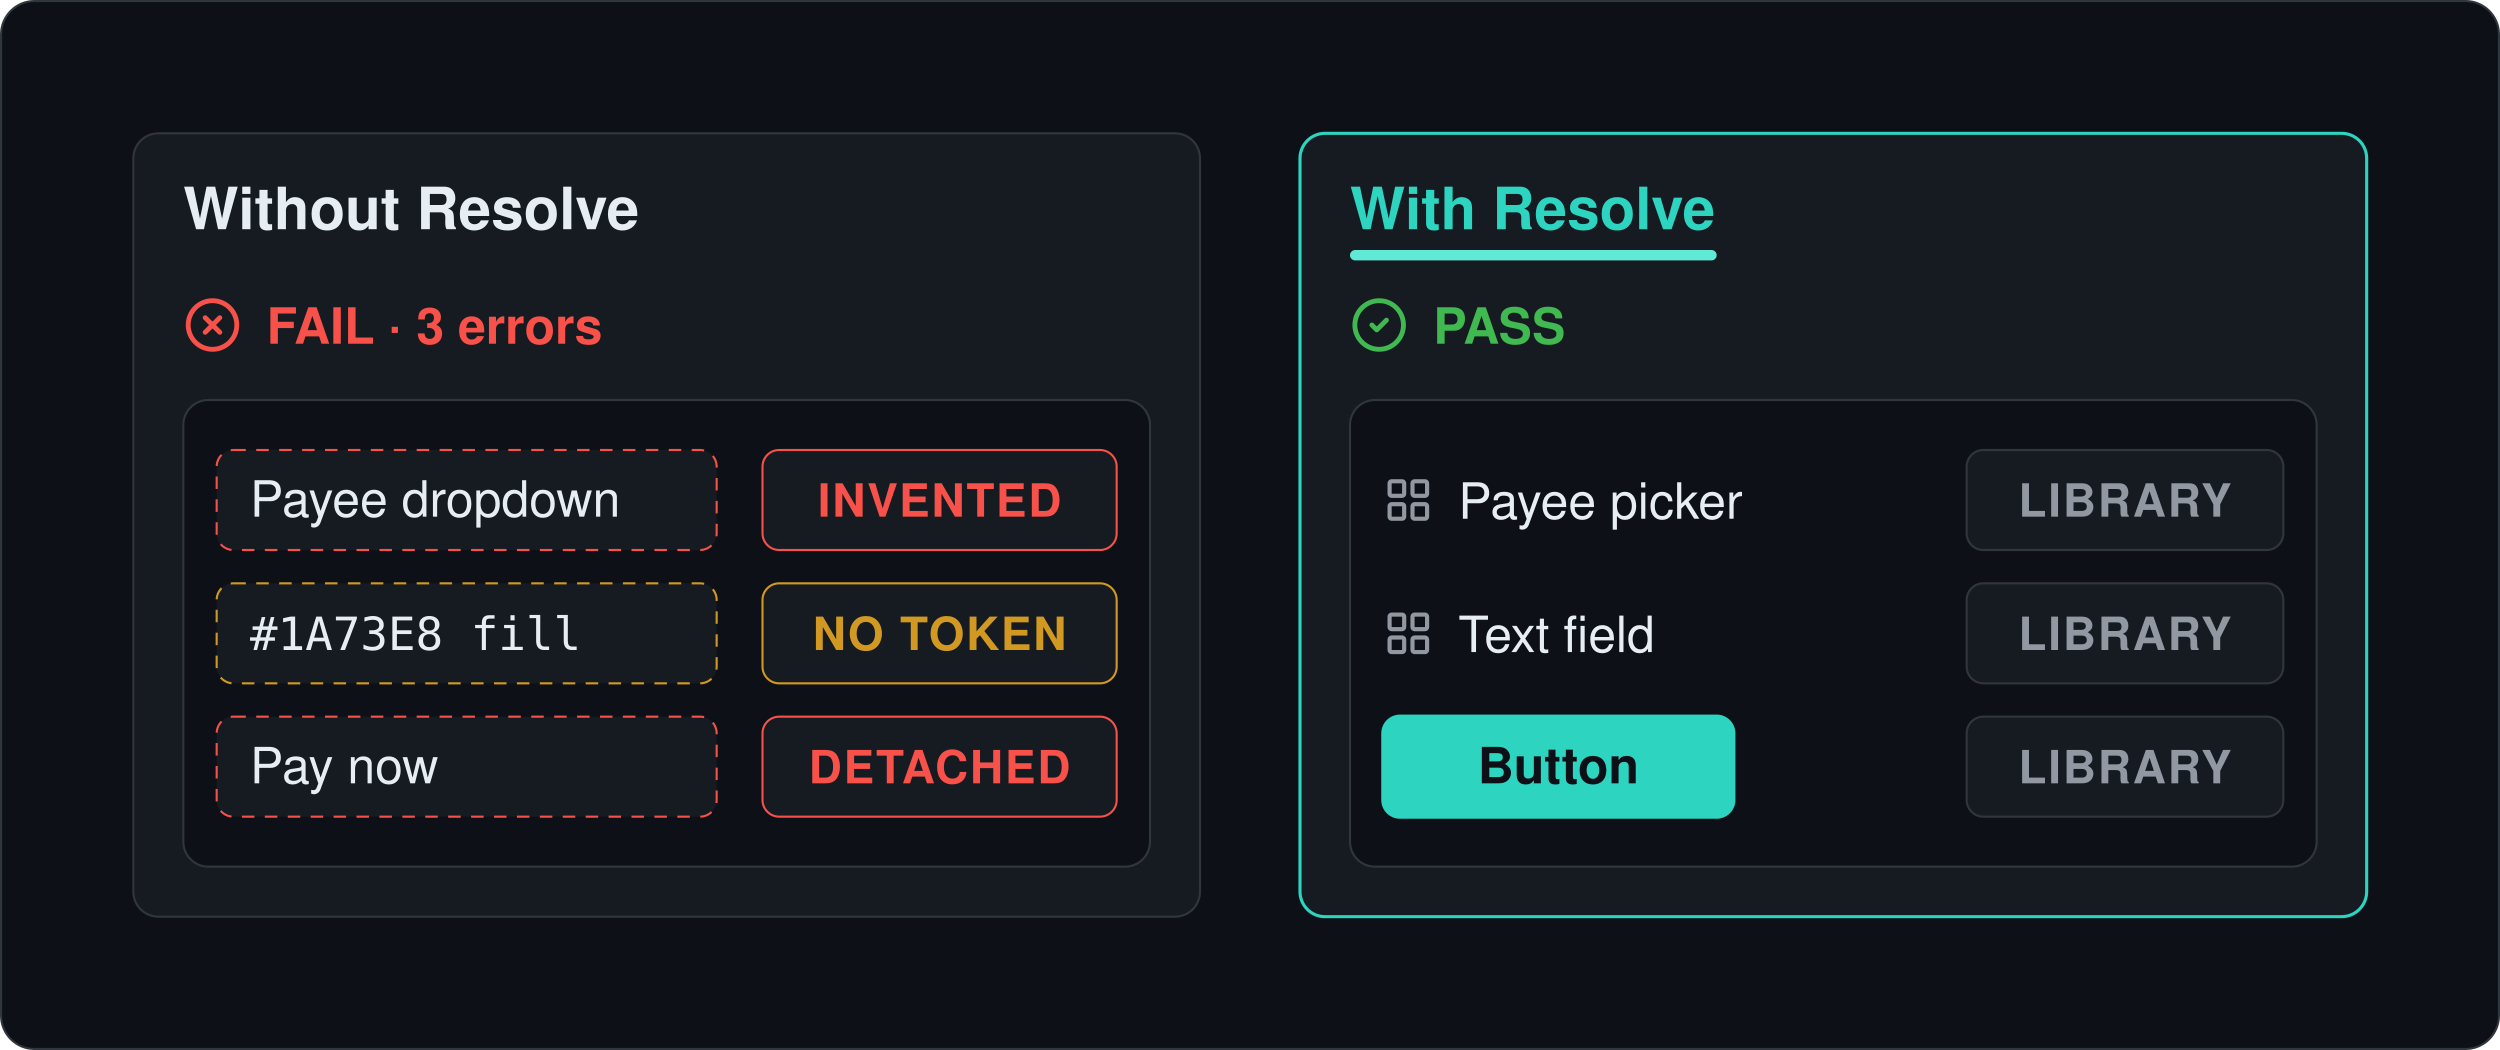
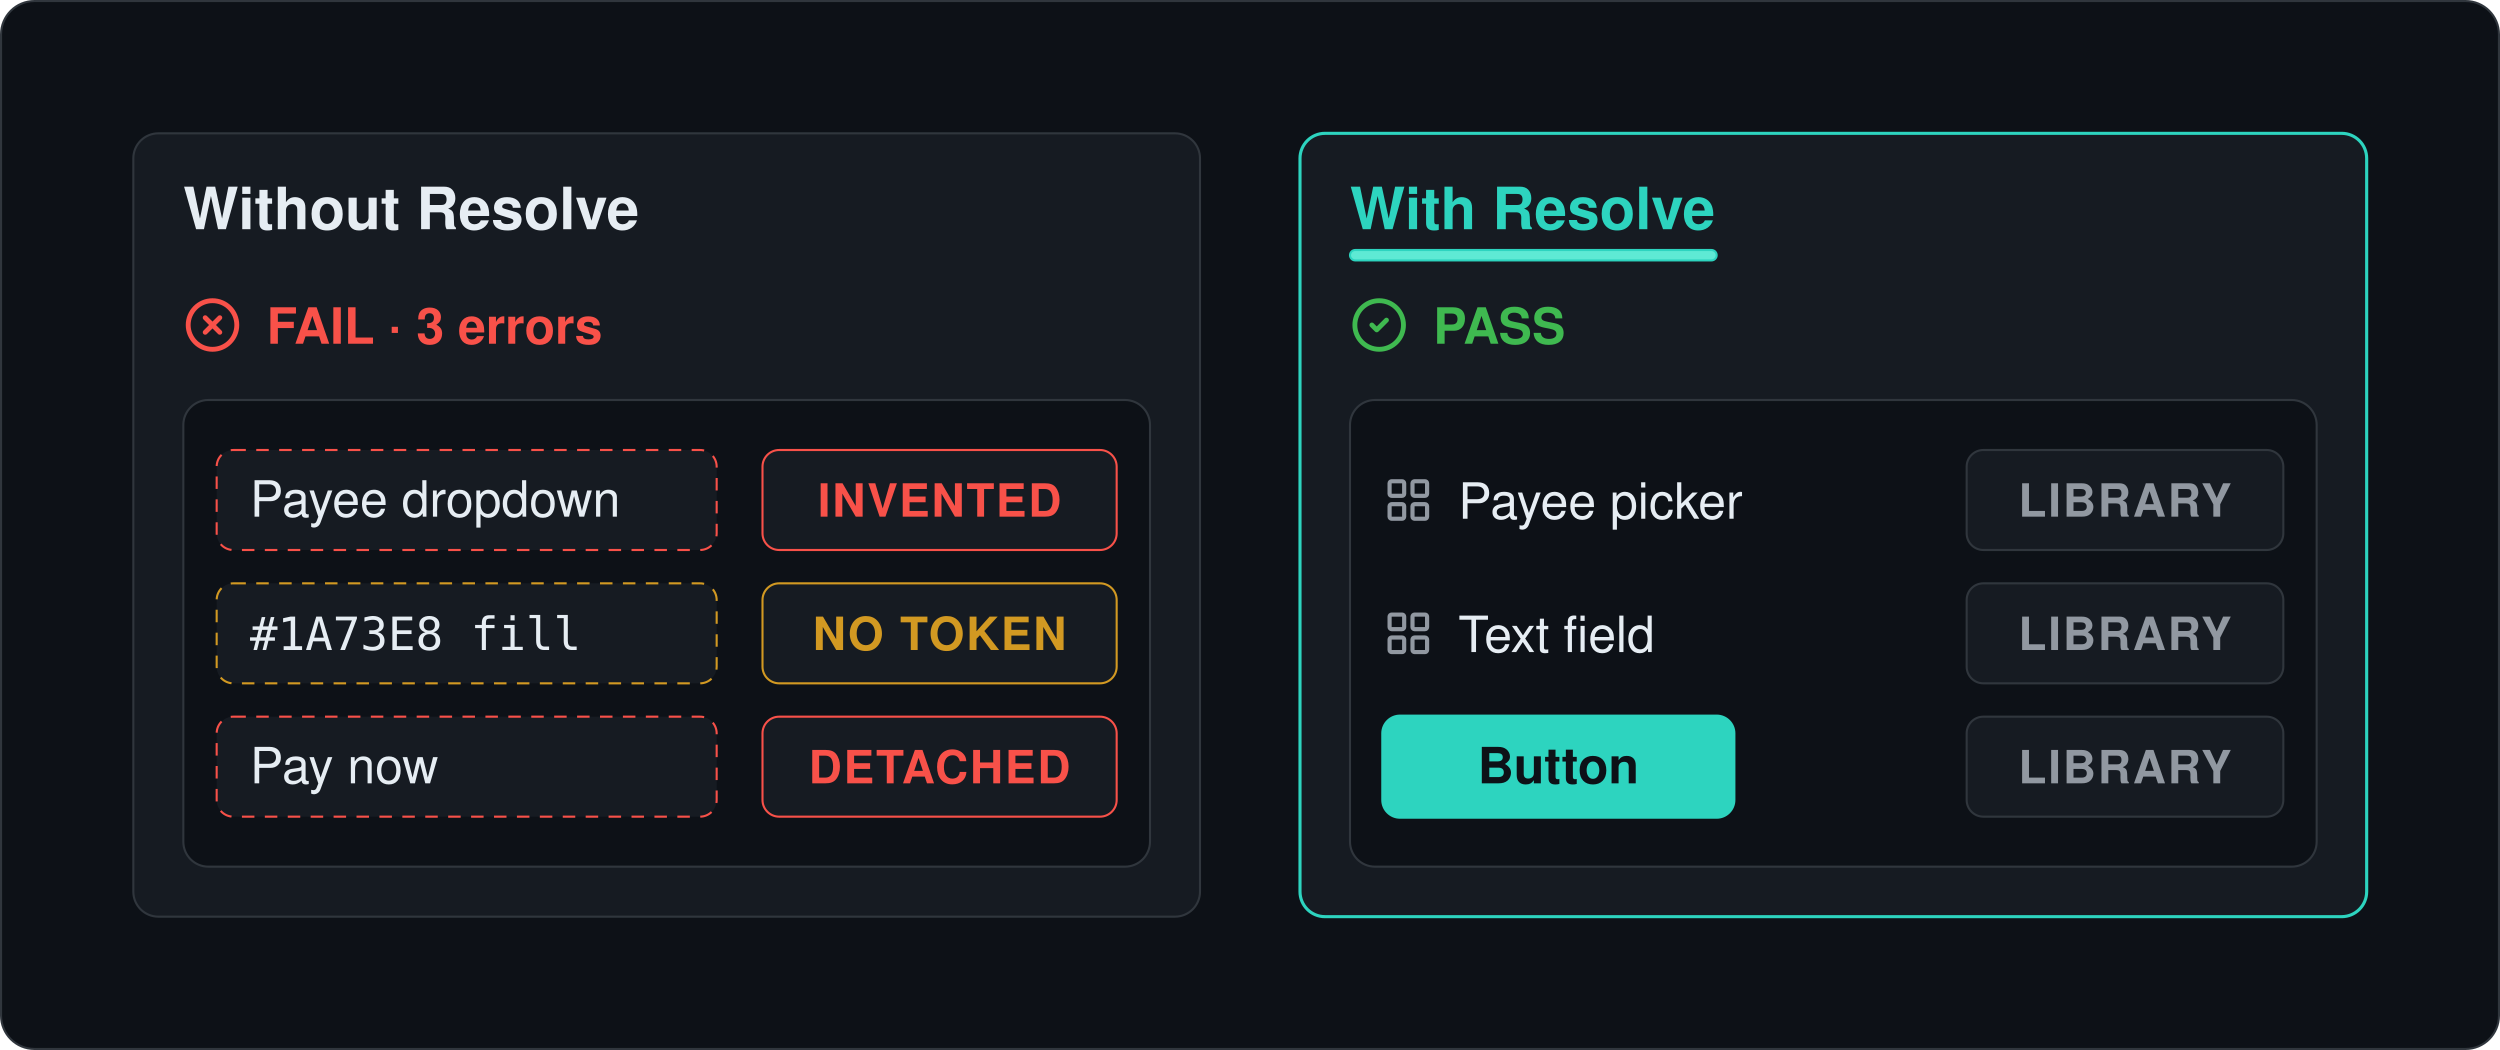
<svg xmlns="http://www.w3.org/2000/svg" width="1200" height="504" viewBox="0 0 1200 504" role="img" aria-labelledby="t d">
  <rect x="0.5" y="0.5" width="1199" height="503" rx="16" fill="#0D1117" stroke="#30363D" stroke-width="1" />
  <rect x="64" y="64" width="512" height="376" rx="12" fill="#161B22" stroke="#30363D" stroke-width="1" />
  <text x="88" y="110" font-family="-apple-system,'Segoe UI',Helvetica,Arial,sans-serif" font-size="28" font-weight="600" fill="#E6EDF3" text-anchor="start">Without Resolve</text>
  <g transform="translate(88 142) scale(1.166667)" fill="none" stroke="#F85149" stroke-width="2" stroke-linecap="round" stroke-linejoin="round">
    <circle cx="12" cy="12" r="10" />
    <path d="m15 9-6 6" />
    <path d="m9 9 6 6" />
  </g>
  <text x="128" y="165" font-family="-apple-system,'Segoe UI',Helvetica,Arial,sans-serif" font-size="24" font-weight="600" fill="#F85149" text-anchor="start">FAIL · 3 errors</text>
  <rect x="88" y="192" width="464" height="224" rx="12" fill="#0D1117" stroke="#30363D" stroke-width="1" />
  <rect x="104" y="216" width="240" height="48" rx="8" fill="#161B22" stroke="#F85149" stroke-width="1" stroke-dasharray="6 5" />
  <text x="120" y="248" font-family="-apple-system,'Segoe UI',Helvetica,Arial,sans-serif" font-size="24" font-weight="400" fill="#E6EDF3" text-anchor="start">Payee dropdown</text>
  <rect x="366" y="216" width="170" height="48" rx="8" fill="#161B22" stroke="#F85149" stroke-width="1" />
  <text x="451.0" y="248" font-family="-apple-system,'Segoe UI',Helvetica,Arial,sans-serif" font-size="22" font-weight="600" fill="#F85149" text-anchor="middle" letter-spacing="0.04em">INVENTED</text>
  <rect x="104" y="280" width="240" height="48" rx="8" fill="#161B22" stroke="#D29922" stroke-width="1" stroke-dasharray="6 5" />
  <text x="120" y="312" font-family="ui-monospace,SFMono-Regular,Menlo,monospace" font-size="22" font-weight="400" fill="#E6EDF3" text-anchor="start">#1A73E8 fill</text>
  <rect x="366" y="280" width="170" height="48" rx="8" fill="#161B22" stroke="#D29922" stroke-width="1" />
  <text x="451.0" y="312" font-family="-apple-system,'Segoe UI',Helvetica,Arial,sans-serif" font-size="22" font-weight="600" fill="#D29922" text-anchor="middle" letter-spacing="0.04em">NO TOKEN</text>
  <rect x="104" y="344" width="240" height="48" rx="8" fill="#161B22" stroke="#F85149" stroke-width="1" stroke-dasharray="6 5" />
  <text x="120" y="376" font-family="-apple-system,'Segoe UI',Helvetica,Arial,sans-serif" font-size="24" font-weight="400" fill="#E6EDF3" text-anchor="start">Pay now</text>
  <rect x="366" y="344" width="170" height="48" rx="8" fill="#161B22" stroke="#F85149" stroke-width="1" />
  <text x="451.0" y="376" font-family="-apple-system,'Segoe UI',Helvetica,Arial,sans-serif" font-size="22" font-weight="600" fill="#F85149" text-anchor="middle" letter-spacing="0.04em">DETACHED</text>
  <rect x="624" y="64" width="512" height="376" rx="12" fill="#161B22" stroke="#2DD4BF" stroke-width="1.5" />
  <text x="648" y="110" font-family="-apple-system,'Segoe UI',Helvetica,Arial,sans-serif" font-size="28" font-weight="600" fill="#2DD4BF" text-anchor="start">With Resolve</text>
-   <rect x="648" y="120" width="176" height="5" rx="2.5" fill="#5EEAD4" />
+   <rect x="648" y="120" width="176" height="5" rx="2.5" fill="#5EEAD4" stroke="#2DD4BF" stroke-width="1" />
  <g transform="translate(648 142) scale(1.166667)" fill="none" stroke="#3FB950" stroke-width="2" stroke-linecap="round" stroke-linejoin="round">
    <circle cx="12" cy="12" r="10" />
    <path d="m9 12 2 2 4-4" />
  </g>
  <text x="688" y="165" font-family="-apple-system,'Segoe UI',Helvetica,Arial,sans-serif" font-size="24" font-weight="700" fill="#3FB950" text-anchor="start">PASS</text>
  <rect x="648" y="192" width="464" height="224" rx="12" fill="#0D1117" stroke="#30363D" stroke-width="1" />
  <g transform="translate(664 228) scale(1.0)" fill="none" stroke="#9198A1" stroke-width="2" stroke-linecap="round" stroke-linejoin="round">
    <rect width="7" height="7" x="3" y="3" rx="1" />
    <rect width="7" height="7" x="14" y="3" rx="1" />
    <rect width="7" height="7" x="14" y="14" rx="1" />
    <rect width="7" height="7" x="3" y="14" rx="1" />
  </g>
  <text x="700" y="249" font-family="-apple-system,'Segoe UI',Helvetica,Arial,sans-serif" font-size="24" font-weight="400" fill="#E6EDF3" text-anchor="start">Payee picker</text>
  <rect x="944" y="216" width="152" height="48" rx="8" fill="#161B22" stroke="#30363D" stroke-width="1" />
  <text x="1020.0" y="248" font-family="-apple-system,'Segoe UI',Helvetica,Arial,sans-serif" font-size="22" font-weight="600" fill="#9198A1" text-anchor="middle" letter-spacing="0.04em">LIBRARY</text>
  <g transform="translate(664 292) scale(1.0)" fill="none" stroke="#9198A1" stroke-width="2" stroke-linecap="round" stroke-linejoin="round">
    <rect width="7" height="7" x="3" y="3" rx="1" />
    <rect width="7" height="7" x="14" y="3" rx="1" />
    <rect width="7" height="7" x="14" y="14" rx="1" />
    <rect width="7" height="7" x="3" y="14" rx="1" />
  </g>
  <text x="700" y="313" font-family="-apple-system,'Segoe UI',Helvetica,Arial,sans-serif" font-size="24" font-weight="400" fill="#E6EDF3" text-anchor="start">Text field</text>
  <rect x="944" y="280" width="152" height="48" rx="8" fill="#161B22" stroke="#30363D" stroke-width="1" />
  <text x="1020.0" y="312" font-family="-apple-system,'Segoe UI',Helvetica,Arial,sans-serif" font-size="22" font-weight="600" fill="#9198A1" text-anchor="middle" letter-spacing="0.04em">LIBRARY</text>
  <rect x="664" y="344" width="168" height="48" rx="8" fill="#2DD4BF" stroke="#2DD4BF" stroke-width="2" />
  <text x="748" y="376" font-family="-apple-system,'Segoe UI',Helvetica,Arial,sans-serif" font-size="24" font-weight="600" fill="#0D1117" text-anchor="middle">Button</text>
  <rect x="944" y="344" width="152" height="48" rx="8" fill="#161B22" stroke="#30363D" stroke-width="1" />
  <text x="1020.0" y="376" font-family="-apple-system,'Segoe UI',Helvetica,Arial,sans-serif" font-size="22" font-weight="600" fill="#9198A1" text-anchor="middle" letter-spacing="0.04em">LIBRARY</text>
</svg>
